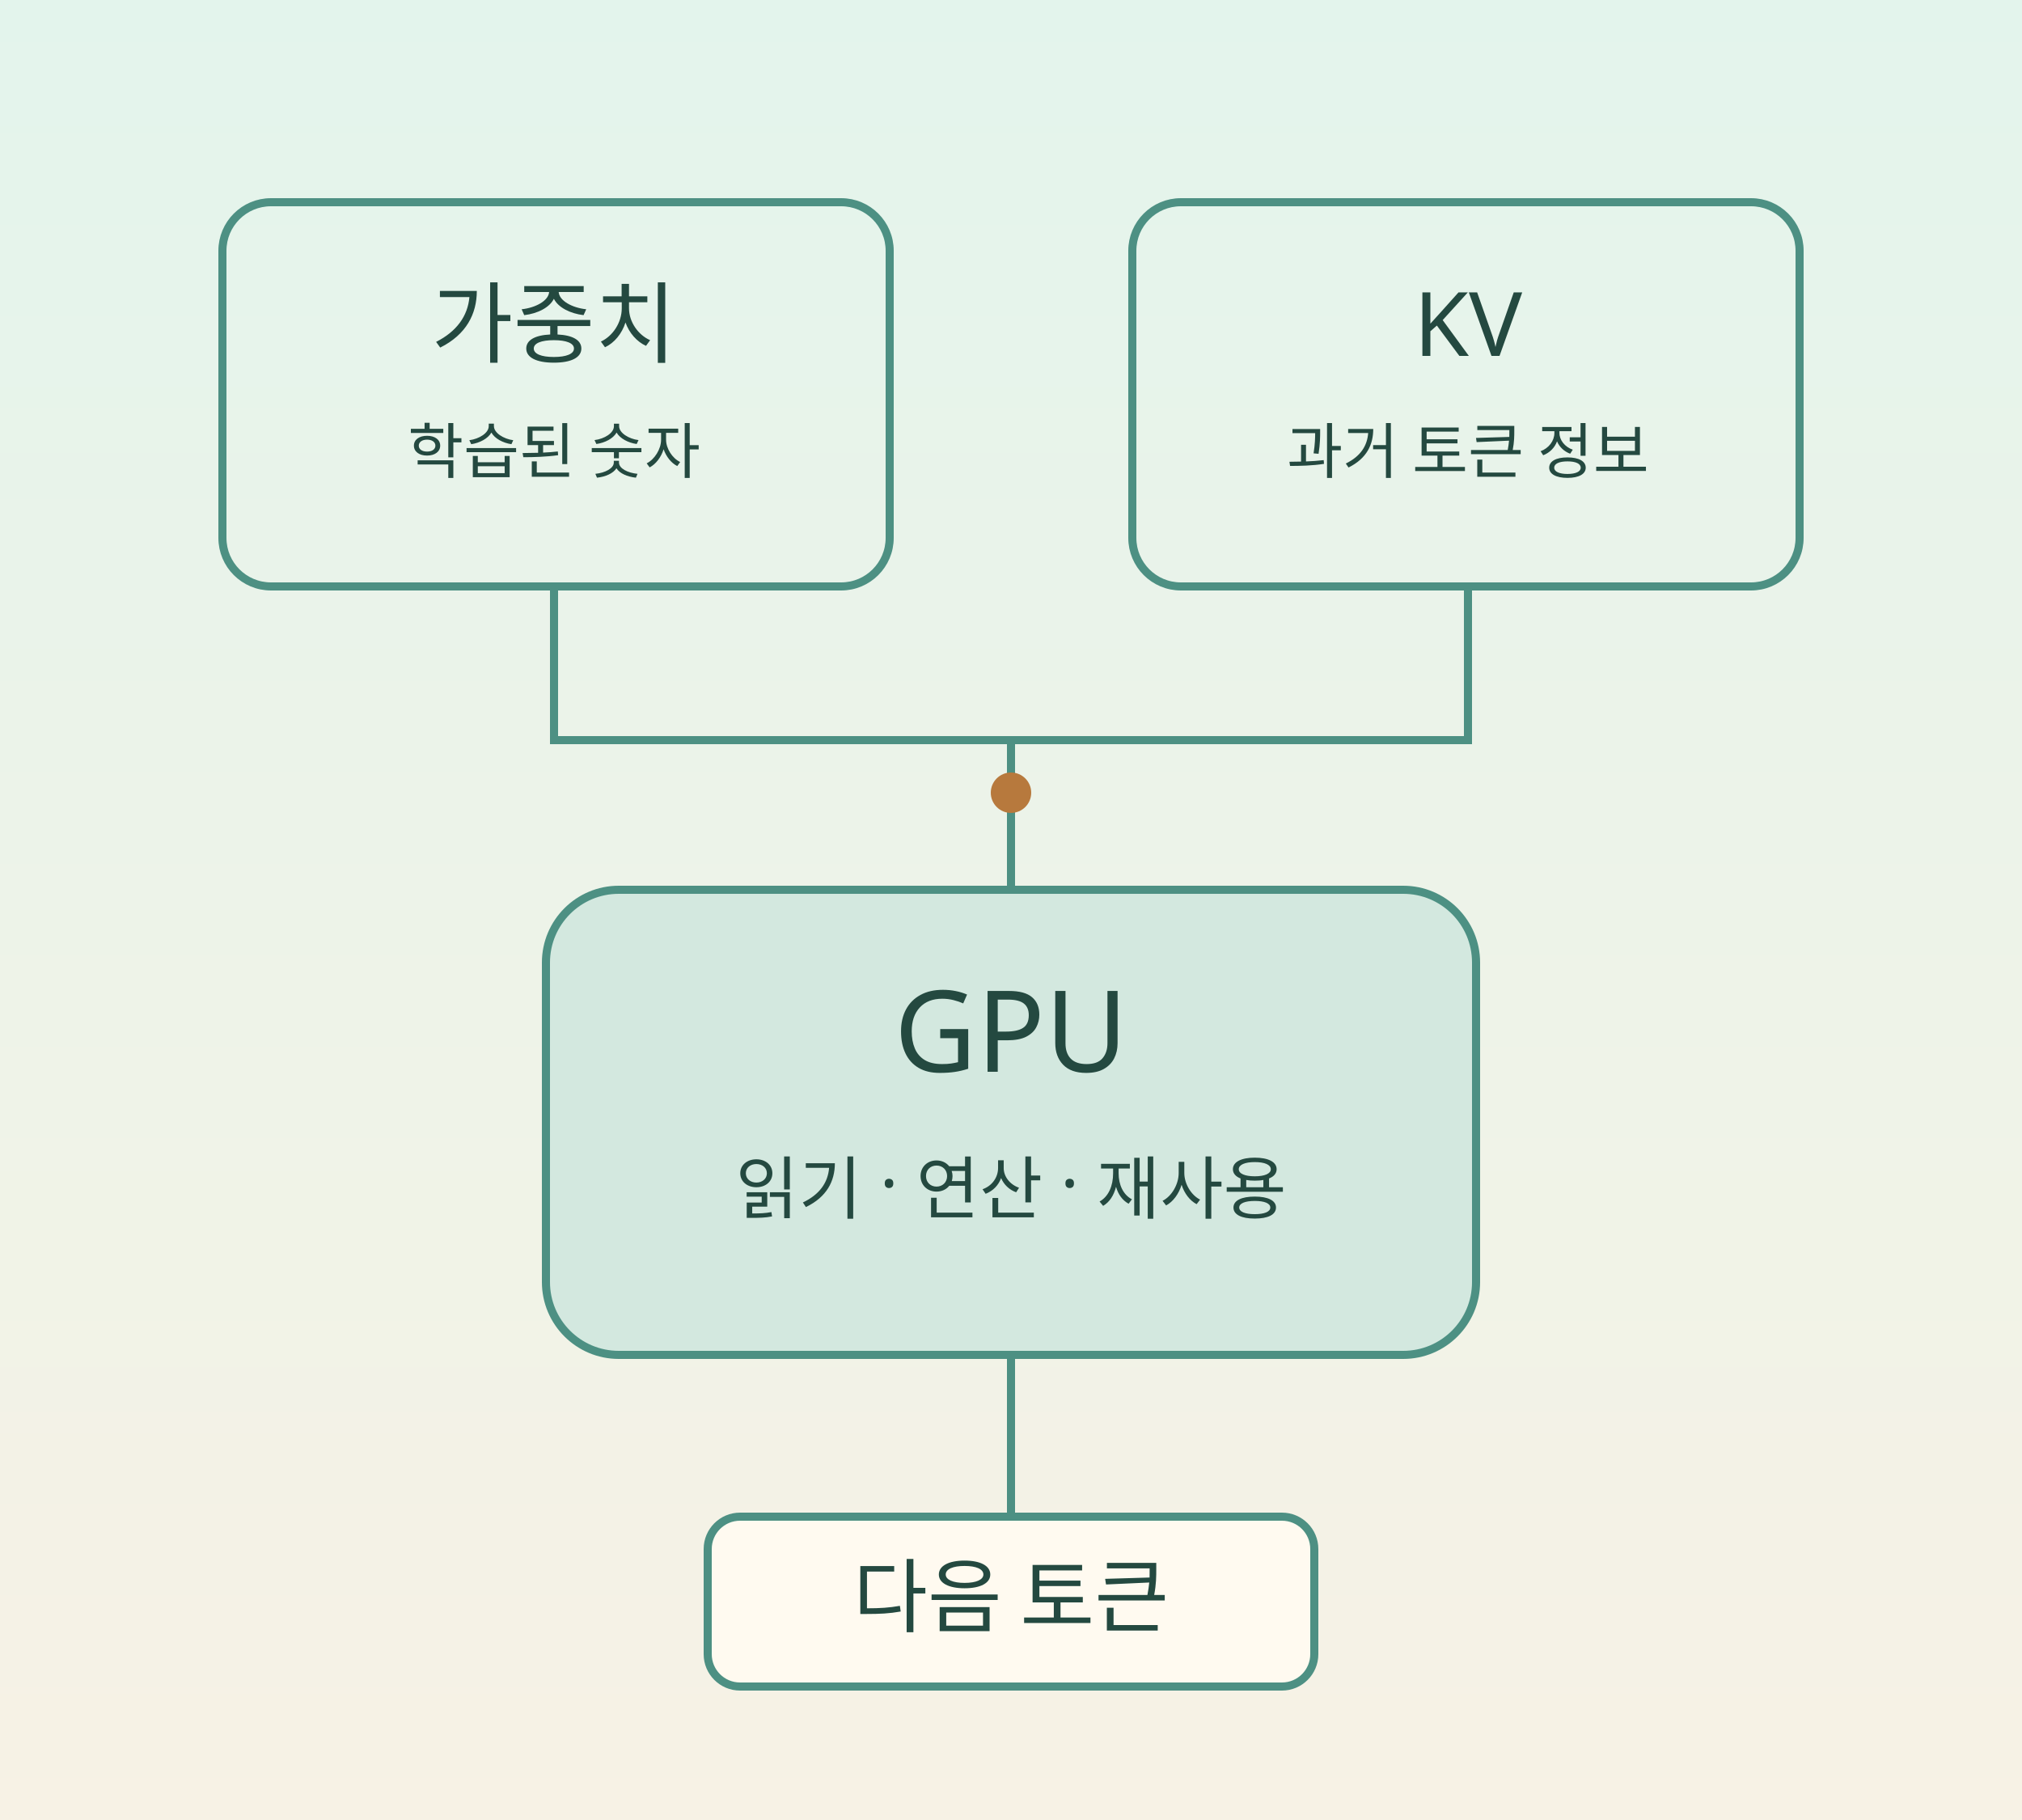
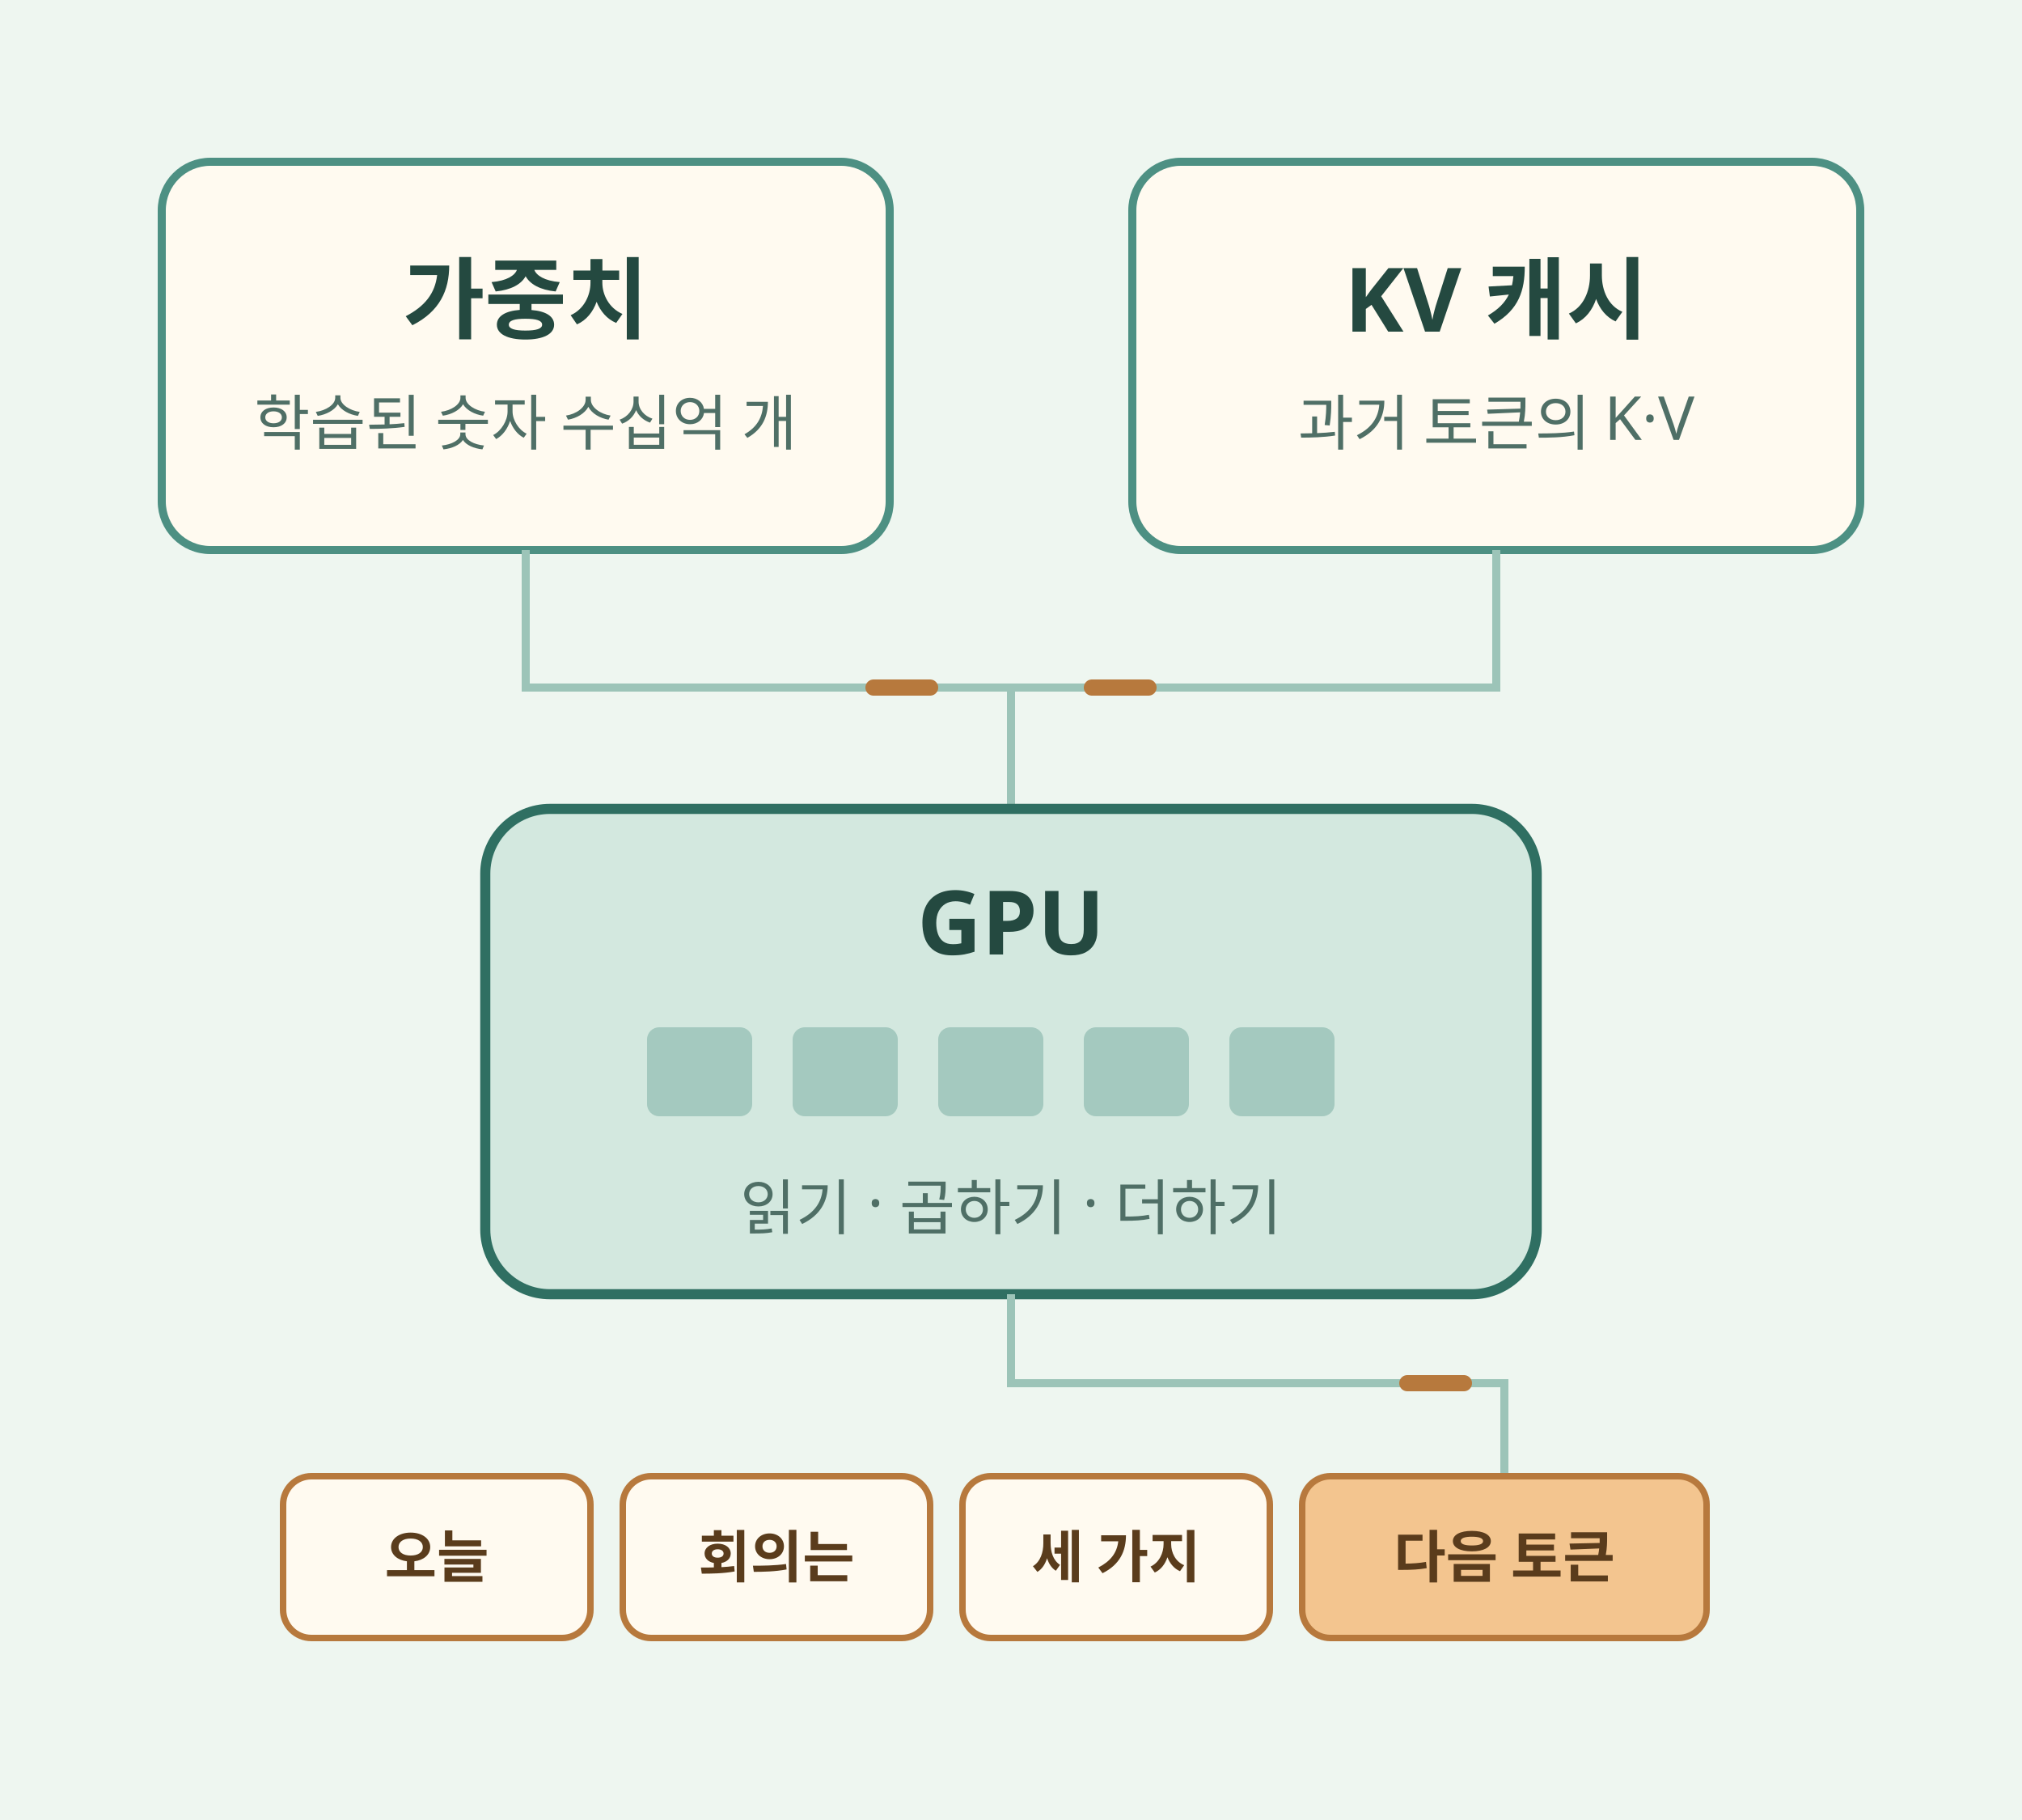
- <svg xmlns="http://www.w3.org/2000/svg" viewBox="0 0 500 450" role="img" aria-labelledby="title desc">
-   <defs>
-     <linearGradient id="bg" x2="0" y2="1">
-       <stop stop-color="#e3f4ec" />
-       <stop offset="1" stop-color="#f7f2e5" />
-     </linearGradient>
-   </defs>
-   <rect width="500" height="450" fill="url(#bg)" />
-   <g stroke="#4d9083" fill="none" stroke-width="2">
-     <rect x="55" y="50" width="165" height="95" rx="12" />
-     <rect x="280" y="50" width="165" height="95" rx="12" />
-     <path d="M137 145v38h226v-38M250 183v37" />
-     <rect x="135" y="220" width="230" height="115" rx="18" fill="#d3e8df" />
-     <path d="M250 335v40" />
-     <rect x="175" y="375" width="150" height="42" rx="8" fill="#fffaf0" />
+ <svg xmlns="http://www.w3.org/2000/svg" class="lg-ill" viewBox="0 0 500 450" role="img" aria-label="가중치와 과거 토큰의 KV가 GPU로 흘러가 계산되고, 다음 토큰이 하나씩 문장 끝에 붙는 모습. 크기와 속도를 재현하지 않은 개념도입니다.">
+   <style>
+ .lg-ill-bg{fill:#eef6f0}
+ .lg-ill-box{fill:#fffaf0;stroke:#4d9083;stroke-width:2}
+ .lg-ill-gpu{fill:#d3e8df;stroke:#2f6f62;stroke-width:2.5}
+ .lg-ill-cell{fill:#4d9083;opacity:.35;animation:lg-ill-blink 2.4s ease-in-out infinite}
+ .lg-ill-wire{stroke:#9cc4b8;stroke-width:2;fill:none}
+ .lg-ill-flow{stroke:#b7793d;stroke-width:4;fill:none;stroke-linecap:round;stroke-dasharray:14 120;stroke-dashoffset:14;animation:lg-ill-flow 2.4s ease-in-out infinite}
+ .lg-ill-kv{animation-delay:.3s}
+ .lg-ill-out{animation-delay:1.1s}
+ .lg-ill-label{font:700 22px sans-serif;fill:#244940;text-anchor:middle}
+ .lg-ill-sub{font:15px sans-serif;fill:#4f6f66;text-anchor:middle}
+ .lg-ill-tok{fill:#fffaf0;stroke:#b7793d;stroke-width:1.6}
+ .lg-ill-new{fill:#f3c58f;stroke:#b7793d;stroke-width:1.6;animation:lg-ill-show 2.4s ease-out infinite;animation-delay:1.4s}
+ .lg-ill-tokt{font:600 14px sans-serif;fill:#5a3c1c;text-anchor:middle}
+ .lg-ill-newt{animation:lg-ill-show 2.4s ease-out infinite;animation-delay:1.4s}
+ @keyframes lg-ill-flow{0%{stroke-dashoffset:14}55%,100%{stroke-dashoffset:-120}}
+ @keyframes lg-ill-blink{0%,100%{opacity:.3}50%{opacity:.9}}
+ @keyframes lg-ill-show{0%{opacity:0}15%,75%{opacity:1}95%,100%{opacity:0}}
+ html[data-motion=reduce] .lg-ill-flow,html[data-motion=reduce] .lg-ill-cell,html[data-motion=reduce] .lg-ill-new,html[data-motion=reduce] .lg-ill-newt{animation:none;opacity:1}
+ html[data-motion=reduce] .lg-ill-flow{stroke-dasharray:none;opacity:.45}
+ @media(prefers-reduced-motion:reduce){.lg-ill-flow,.lg-ill-cell,.lg-ill-new,.lg-ill-newt{animation:none;opacity:1}.lg-ill-flow{stroke-dasharray:none;opacity:.45}}
+ </style>
+   <rect class="lg-ill-bg" width="500" height="450" />
+   <rect class="lg-ill-box" x="40" y="40" width="180" height="96" rx="12" />
+   <text class="lg-ill-label" x="130" y="82">가중치</text>
+   <text class="lg-ill-sub" x="130" y="110">학습된 숫자 수십억 개</text>
+   <rect class="lg-ill-box" x="280" y="40" width="180" height="96" rx="12" />
+   <text class="lg-ill-label" x="370" y="82">KV 캐시</text>
+   <text class="lg-ill-sub" x="370" y="110">과거 토큰의 K·V</text>
+   <path class="lg-ill-wire" d="M130 136V170H250V200M370 136V170H250" />
+   <path class="lg-ill-flow" d="M130 136V170H250V200" />
+   <path class="lg-ill-flow lg-ill-kv" d="M370 136V170H250V200" />
+   <rect class="lg-ill-gpu" x="120" y="200" width="260" height="120" rx="16" />
+   <text class="lg-ill-label" x="250" y="236">GPU</text>
+   <g>
+     <rect class="lg-ill-cell" x="160" y="254" width="26" height="22" rx="3" />
+     <rect class="lg-ill-cell" x="196" y="254" width="26" height="22" rx="3" style="animation-delay:.2s" />
+     <rect class="lg-ill-cell" x="232" y="254" width="26" height="22" rx="3" style="animation-delay:.4s" />
+     <rect class="lg-ill-cell" x="268" y="254" width="26" height="22" rx="3" style="animation-delay:.6s" />
+     <rect class="lg-ill-cell" x="304" y="254" width="26" height="22" rx="3" style="animation-delay:.8s" />
  </g>
-   <g font-family="sans-serif" text-anchor="middle" fill="#244940">
-     <text x="137" y="88" font-size="22">가중치</text>
-     <text x="363" y="88" font-size="22">KV</text>
-     <text x="137" y="117" font-size="15">학습된 숫자</text>
-     <text x="363" y="117" font-size="15">과거 토큰 정보</text>
-     <text x="250" y="265" font-size="28">GPU</text>
-     <text x="250" y="300" font-size="17">읽기 · 연산 · 재사용</text>
-     <text x="250" y="402" font-size="20">다음 토큰</text>
-   </g>
-   <circle cx="250" cy="196" r="5" fill="#b7793d" />
-   <style>@media(prefers-reduced-motion:reduce){circle{opacity:1}animate{display:none}}</style>
+   <text class="lg-ill-sub" x="250" y="304">읽기 · 곱하기 · 더하기</text>
+   <path class="lg-ill-wire" d="M250 320V342H372V365" />
+   <path class="lg-ill-flow lg-ill-out" d="M250 320V342H372V365" />
+   <rect class="lg-ill-tok" x="70" y="365" width="76" height="40" rx="7" />
+   <text class="lg-ill-tokt" x="108" y="390">오늘</text>
+   <rect class="lg-ill-tok" x="154" y="365" width="76" height="40" rx="7" />
+   <text class="lg-ill-tokt" x="192" y="390">회의는</text>
+   <rect class="lg-ill-tok" x="238" y="365" width="76" height="40" rx="7" />
+   <text class="lg-ill-tokt" x="276" y="390">세 가지</text>
+   <rect class="lg-ill-new" x="322" y="365" width="100" height="40" rx="7" />
+   <text class="lg-ill-tokt lg-ill-newt" x="372" y="390">다음 토큰</text>
</svg>
